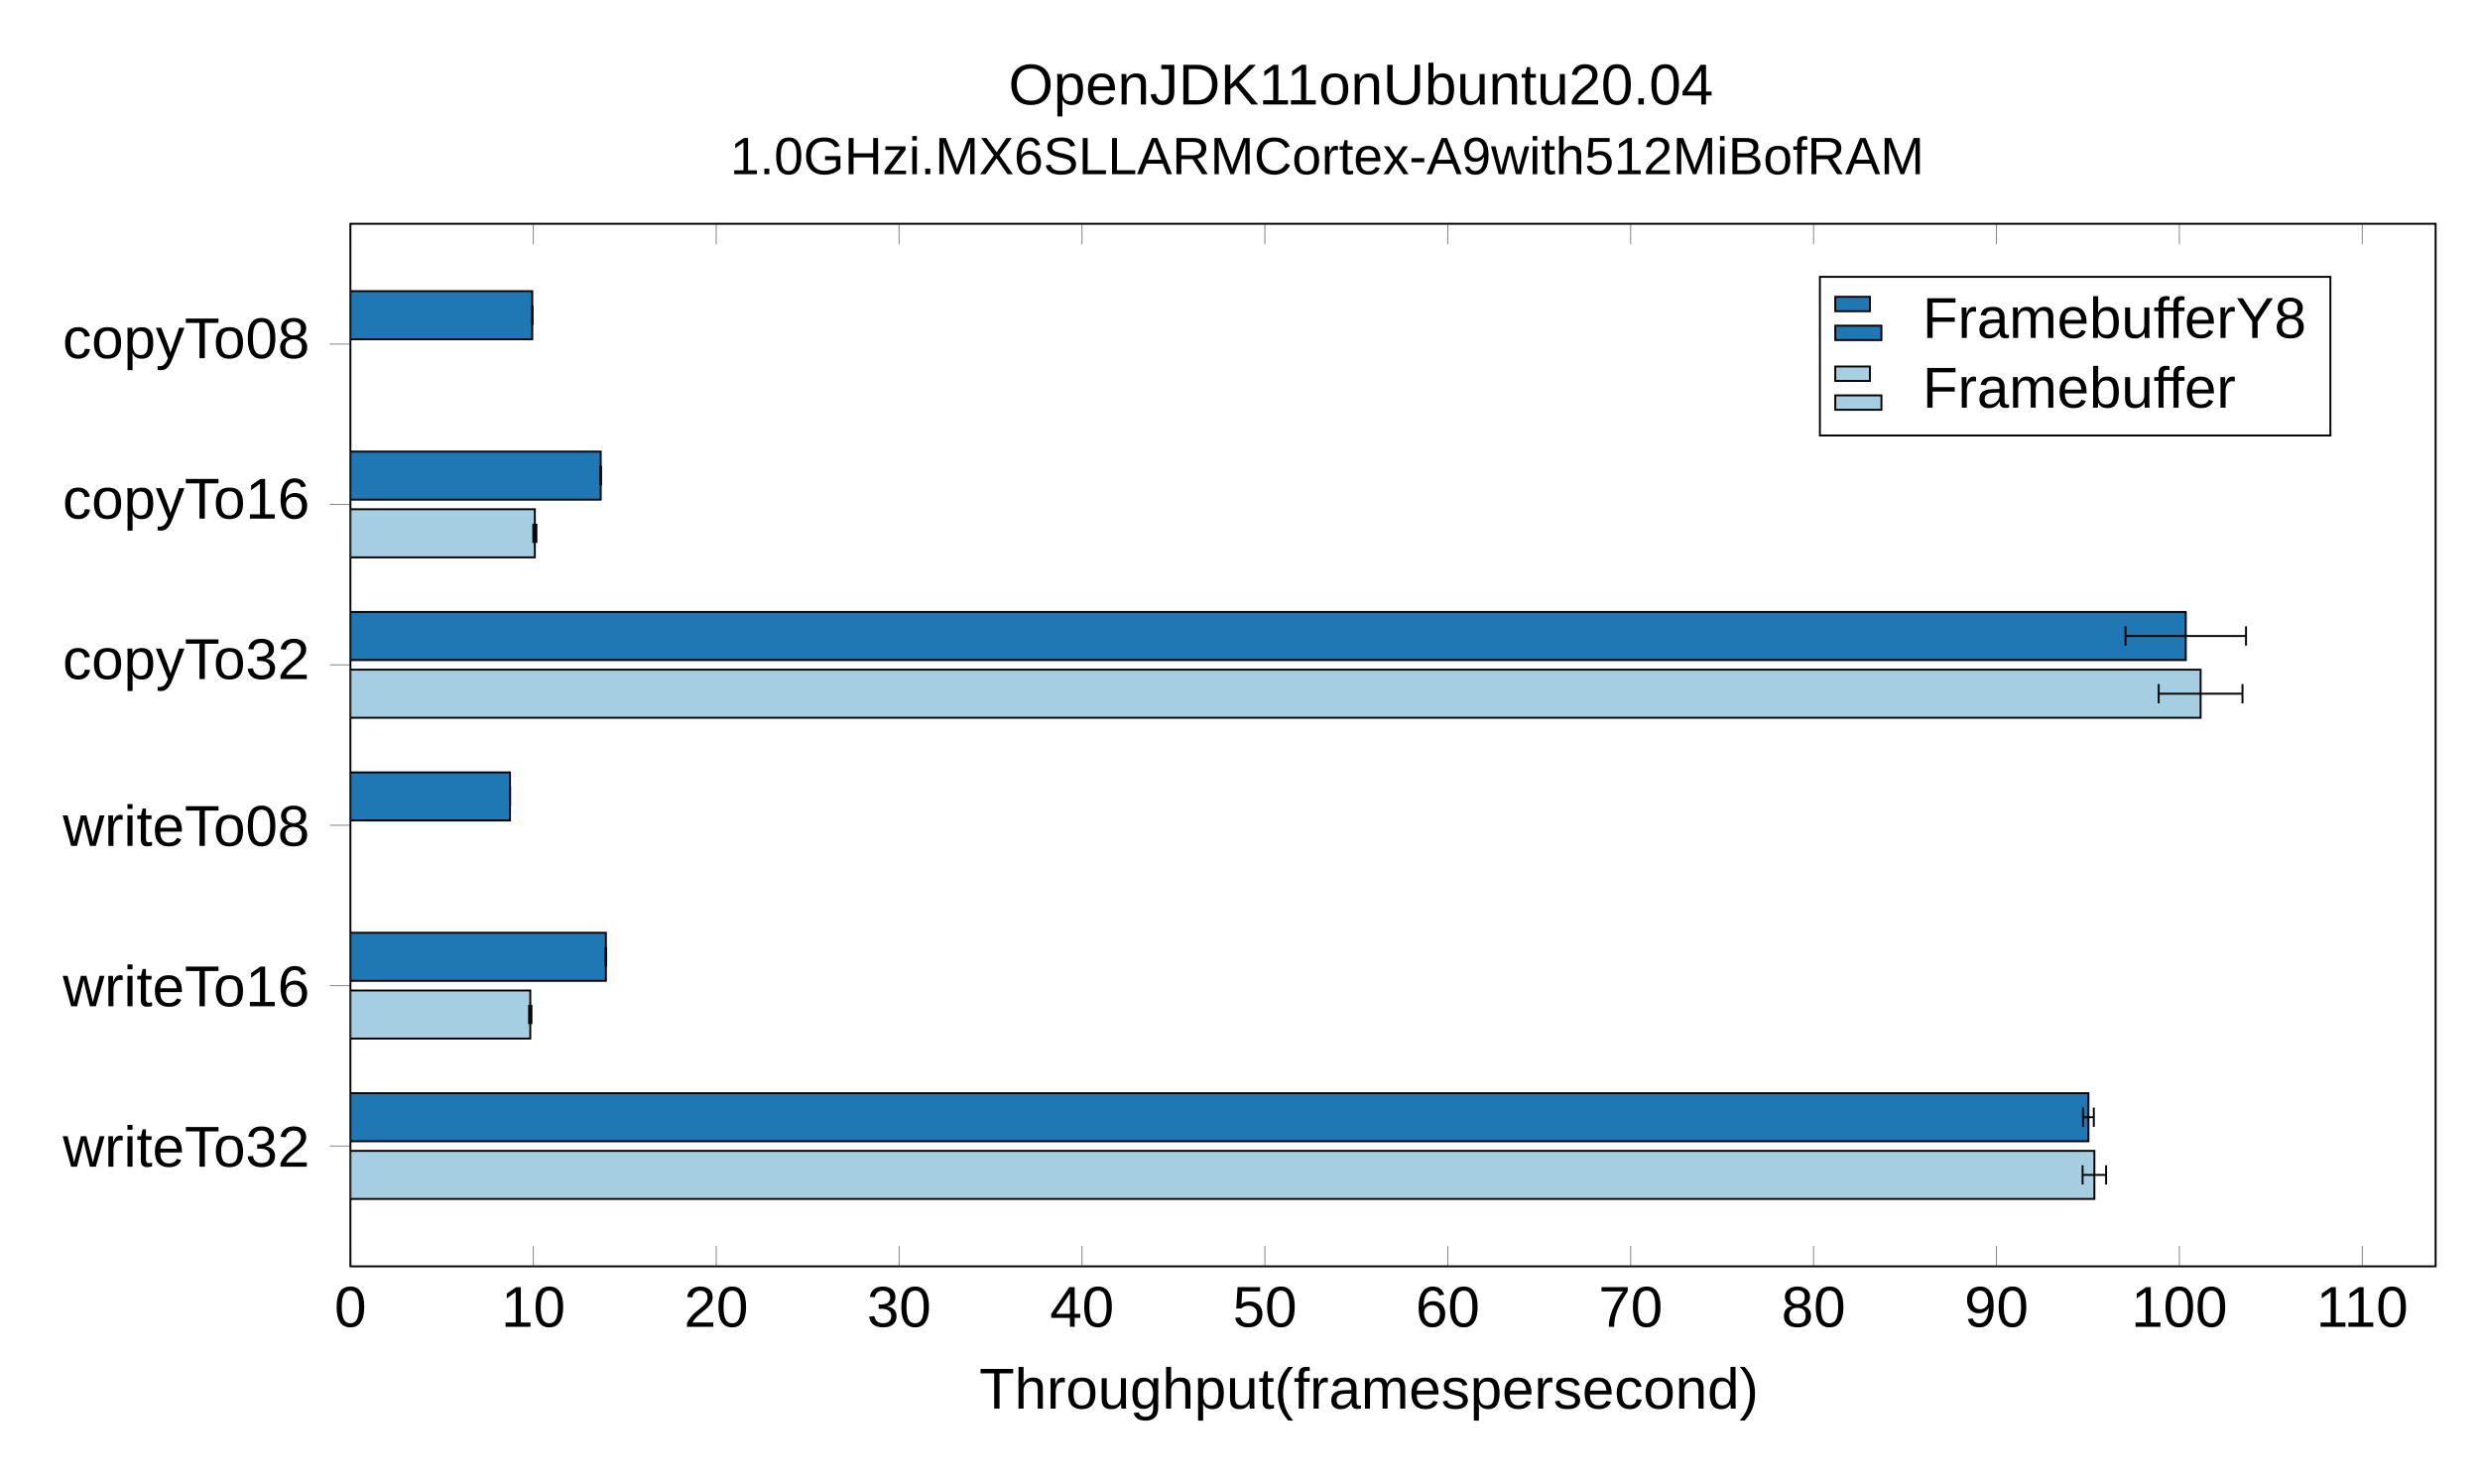
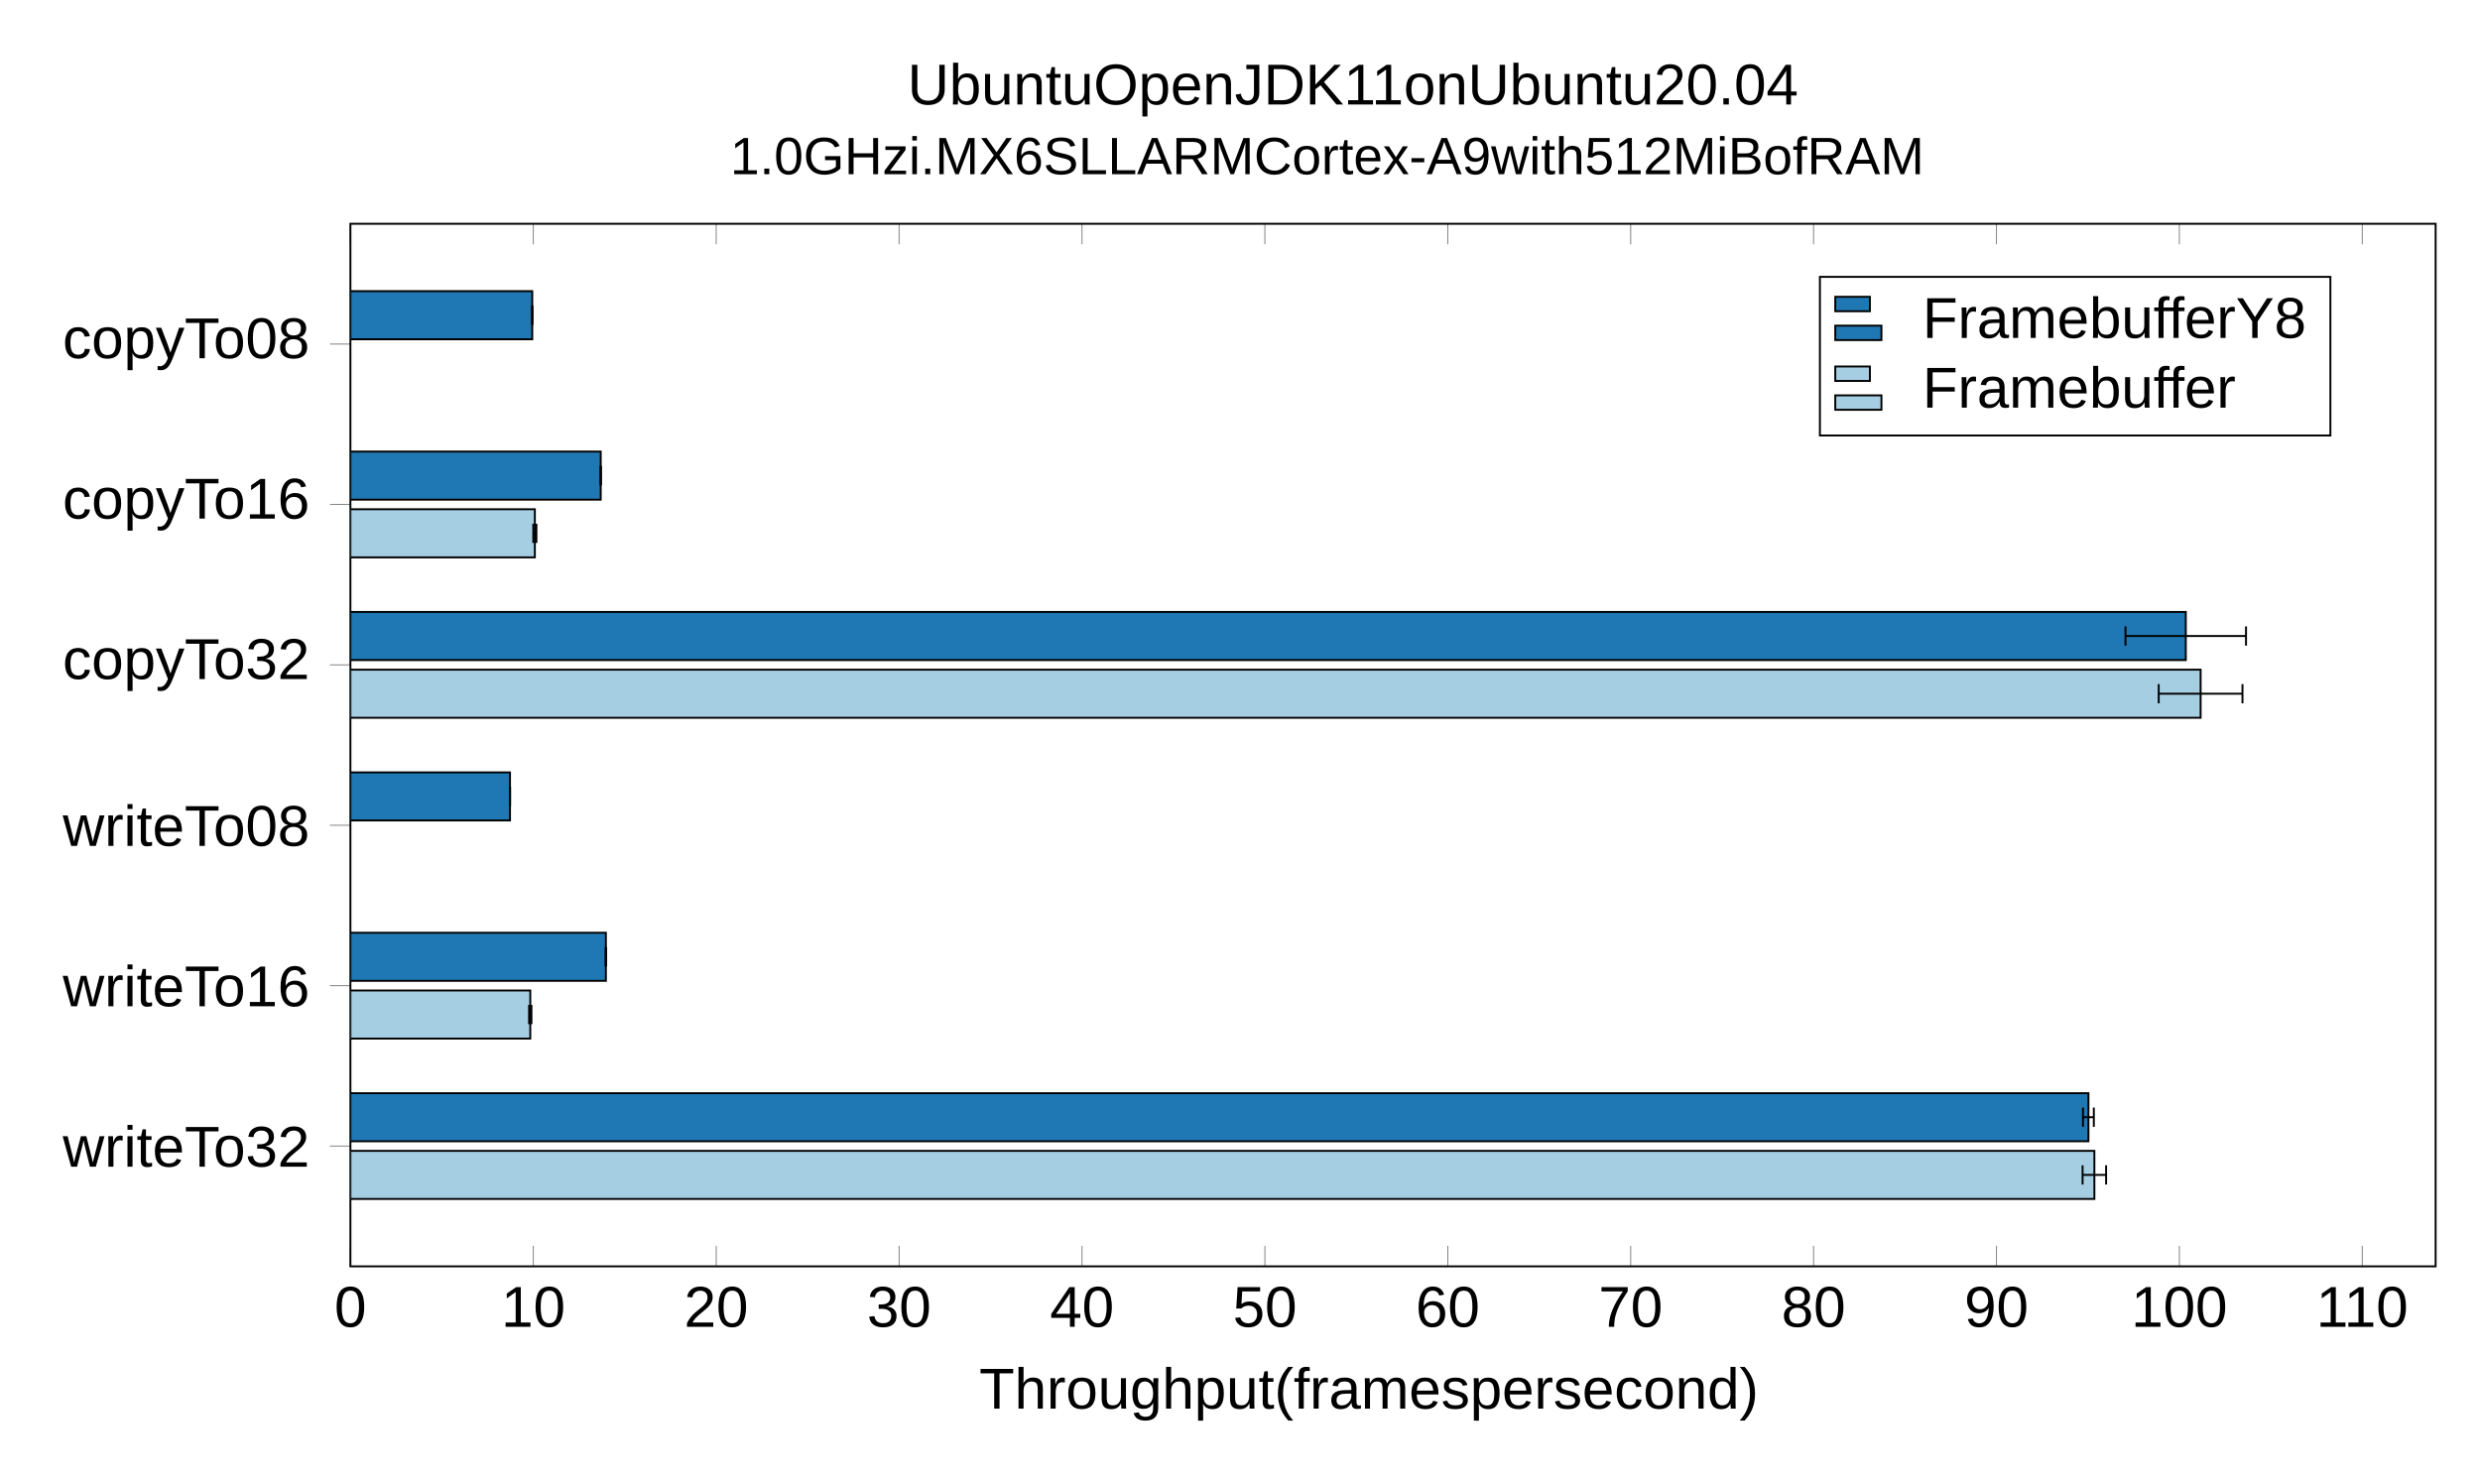
<svg xmlns="http://www.w3.org/2000/svg" height="409.741" viewBox="0 0 685.06 409.741" width="685.06">
  <clipPath id="a">
    <path d="m0 24.923h432.004v-216.003h-432.004z" />
  </clipPath>
  <g transform="matrix(1.333333 0 0 -1.333333 96.79733 95.044)">
    <path d="m0 24.923v-4.252m37.891 4.252v-4.252m37.891 4.252v-4.252m37.891 4.252v-4.252m37.891 4.252v-4.252m37.891 4.252v-4.252m37.891 4.252v-4.252m37.891 4.252v-4.252m37.891 4.252v-4.252m37.891 4.252v-4.252m37.891 4.252v-4.252m37.891 4.252v-4.252m-416.797-211.751v4.252m37.891-4.252v4.252m37.891-4.252v4.252m37.891-4.252v4.252m37.891-4.252v4.252m37.891-4.252v4.252m37.891-4.252v4.252m37.891-4.252v4.252m37.891-4.252v4.252m37.891-4.252v4.252m37.891-4.252v4.252m37.891-4.252v4.252" fill="none" stroke="#808080" stroke-miterlimit="10" stroke-width=".199" />
    <path d="m-4.252 0h4.252m-4.252-33.232h4.252m-4.252-33.232h4.252m-4.252-33.232h4.252m-4.252-33.232h4.252m-4.252-33.232h4.252" fill="none" stroke="#808080" stroke-miterlimit="10" stroke-width=".199" />
    <path d="m0 24.923v-216.003h432.004v216.003z" fill="none" stroke="#000" stroke-miterlimit="10" stroke-width=".399" />
    <g font-family="Arimo,Liberation Sans,Arial,sans-serif" font-size="11.955">
      <text transform="matrix(1 0 0 -1 -3.325 -203.609)">
        <tspan x="0" y="0">0</tspan>
      </text>
      <text transform="matrix(1 0 0 -1 31.241 -203.609)">
        <tspan x="0 6.649" y="0">10</tspan>
      </text>
      <text transform="matrix(1 0 0 -1 69.131 -203.609)">
        <tspan x="0 6.649" y="0">20</tspan>
      </text>
      <text transform="matrix(1 0 0 -1 107.021 -203.609)">
        <tspan x="0 6.649" y="0">30</tspan>
      </text>
      <text transform="matrix(1 0 0 -1 144.911 -203.609)">
        <tspan x="0 6.649" y="0">40</tspan>
      </text>
      <text transform="matrix(1 0 0 -1 182.802 -203.609)">
        <tspan x="0 6.649" y="0">50</tspan>
      </text>
      <text transform="matrix(1 0 0 -1 220.692 -203.609)">
        <tspan x="0 6.649" y="0">60</tspan>
      </text>
      <text transform="matrix(1 0 0 -1 258.582 -203.609)">
        <tspan x="0 6.649" y="0">70</tspan>
      </text>
      <text transform="matrix(1 0 0 -1 296.472 -203.609)">
        <tspan x="0 6.649" y="0">80</tspan>
      </text>
      <text transform="matrix(1 0 0 -1 334.362 -203.609)">
        <tspan x="0 6.649" y="0">90</tspan>
      </text>
      <text transform="matrix(1 0 0 -1 368.928 -203.609)">
        <tspan x="0 6.649 13.299" y="0">100</tspan>
      </text>
      <text transform="matrix(1 0 0 -1 407.262 -203.609)">
        <tspan x="0 5.765 12.414" y="0">110</tspan>
      </text>
      <text transform="matrix(1 0 0 -1 -59.613 -2.933)">
        <tspan x="0 5.978 12.627 19.277 25.254 31.241 37.879 44.528" y="0">copyTo08</tspan>
      </text>
      <text transform="matrix(1 0 0 -1 -59.613 -36.165)">
        <tspan x="0 5.978 12.627 19.277 25.254 31.241 37.879 44.528" y="0">copyTo16</tspan>
      </text>
      <text transform="matrix(1 0 0 -1 -59.613 -69.396)">
        <tspan x="0 5.978 12.627 19.277 25.254 31.241 37.879 44.528" y="0">copyTo32</tspan>
      </text>
      <text transform="matrix(1 0 0 -1 -59.602 -103.966)">
        <tspan x="0 8.634 12.615 15.272 18.593 25.242 31.229 37.879 44.528" y="0">writeTo08</tspan>
      </text>
      <text transform="matrix(1 0 0 -1 -59.602 -137.198)">
        <tspan x="0 8.634 12.615 15.272 18.593 25.242 31.229 37.879 44.528" y="0">writeTo16</tspan>
      </text>
      <text transform="matrix(1 0 0 -1 -59.602 -170.429)">
        <tspan x="0 8.634 12.615 15.272 18.593 25.242 31.229 37.879 44.528" y="0">writeTo32</tspan>
      </text>
    </g>
    <g clip-path="url(#a)" stroke="#000" stroke-miterlimit="10" stroke-width=".399">
      <path d="m0-44.191h38.209v9.963h-38.209zm0-33.232h383.317v9.963h-383.317zm0-66.463h37.262v9.963h-37.262zm0-33.232h361.306v9.963h-361.306z" fill="#a6cee3" />
      <path d="m38.209-39.209h.322" fill="#a6cee3" />
      <path d="m0 1.993v-3.985" fill="none" transform="translate(38.53 -39.209)" />
      <path d="m38.209-39.209h-.322" fill="#a6cee3" />
      <path d="m0 1.993v-3.985" fill="none" transform="matrix(-1 0 0 -1 37.886 -39.208)" />
      <path d="m383.317-72.441h8.677" fill="#a6cee3" />
      <path d="m0 1.993v-3.985" fill="none" transform="translate(391.988 -72.44)" />
      <path d="m383.317-72.441h-8.677" fill="#a6cee3" />
      <path d="m0 1.993v-3.985" fill="none" transform="matrix(-1 0 0 -1 374.635 -72.439)" />
      <path d="m37.262-138.904h.242" fill="#a6cee3" />
      <path d="m0 1.993v-3.985" fill="none" transform="translate(37.503 -138.902)" />
      <path d="m37.262-138.904h-.242" fill="#a6cee3" />
      <path d="m0 1.993v-3.985" fill="none" transform="matrix(-1 0 0 -1 37.018 -138.903)" />
      <path d="m361.306-172.135h2.436" fill="#a6cee3" />
      <path d="m0 1.993v-3.985" fill="none" transform="translate(363.738 -172.133)" />
      <path d="m361.306-172.135h-2.436" fill="#a6cee3" />
      <path d="m0 1.993v-3.985" fill="none" transform="matrix(-1 0 0 -1 358.865 -172.134)" />
      <path d="m0 .996h37.671v9.963h-37.671zm0-33.232h51.857v9.963h-51.857zm0-33.232h380.244v9.963h-380.244zm0-33.232h33.06v9.963h-33.06zm0-33.232h52.926v9.963h-52.926zm0-33.232h360.075v9.963h-360.075z" fill="#1f78b4" />
      <path d="m37.671 5.978h.03" fill="#1f78b4" />
      <path d="m0 1.993v-3.985" fill="none" transform="translate(37.7 5.978)" />
      <path d="m37.671 5.978h-.03" fill="#1f78b4" />
      <path d="m0 1.993v-3.985" fill="none" transform="matrix(-1 0 0 -1 37.64 5.977)" />
      <path d="m51.857-27.254h.042" fill="#1f78b4" />
      <path d="m0 1.993v-3.985" fill="none" transform="translate(51.898 -27.254)" />
      <path d="m51.857-27.254h-.042" fill="#1f78b4" />
      <path d="m0 1.993v-3.985" fill="none" transform="matrix(-1 0 0 -1 51.815 -27.253)" />
      <path d="m380.244-60.485h12.485" fill="#1f78b4" />
      <path d="m0 1.993v-3.985" fill="none" transform="translate(392.723 -60.485)" />
      <path d="m380.244-60.485h-12.485" fill="#1f78b4" />
      <path d="m0 1.993v-3.985" fill="none" transform="matrix(-1 0 0 -1 367.754 -60.484)" />
      <path d="m33.06-93.717h.023" fill="#1f78b4" />
      <path d="m0 1.993v-3.985" fill="none" transform="translate(33.082 -93.716)" />
      <path d="m33.06-93.717h-.023" fill="#1f78b4" />
      <path d="m0 1.993v-3.985" fill="none" transform="matrix(-1 0 0 -1 33.036 -93.715)" />
      <path d="m52.926-126.948h.061" fill="#1f78b4" />
      <path d="m0 1.993v-3.985" fill="none" transform="translate(52.985 -126.947)" />
      <path d="m52.926-126.948h-.061" fill="#1f78b4" />
      <path d="m0 1.993v-3.985" fill="none" transform="matrix(-1 0 0 -1 52.864 -126.946)" />
      <path d="m360.075-160.18h1.122" fill="#1f78b4" />
      <path d="m0 1.993v-3.985" fill="none" transform="translate(361.191 -160.178)" />
      <path d="m360.075-160.18h-1.122" fill="#1f78b4" />
      <path d="m0 1.993v-3.985" fill="none" transform="matrix(-1 0 0 -1 358.948 -160.177)" />
    </g>
  </g>
  <g font-family="Arimo,Liberation Sans,Arial,sans-serif">
    <text font-size="11.955" transform="matrix(1.333333 0 0 1.333333 270.5013 389.12)">
      <tspan x="0 7.302 13.952 17.933 24.582 31.232 37.881 44.531 51.18 57.83 64.462 68.443 71.764 75.746 82.395 92.354 99.003 108.304 114.954 121.603 128.908 134.885 141.535 147.512 154.162 160.811 167.461" y="0">Throughput(framespersecond)</tspan>
    </text>
-     <text font-size="11.955" transform="matrix(1.333333 0 0 1.333333 278.6 28.86267)">
-       <tspan x="0 9.299 15.948 22.598 29.247 35.225 43.859 55.144 60.921 70.882 77.532 87.505 96.139 102.788 109.438 116.087 119.408 129.369 136.019 142.668 145.989 152.639" y="0">OpenJDK11onUbuntu20.04</tspan>
+     <text font-size="11.955" transform="matrix(1.333333 0 0 1.333333 250.6853 28.86267)">
+       <tspan x="0 8.634 15.283 21.933 28.582 31.904 41.865 51.163 57.813 64.462 71.112 77.089 85.723 97.021 102.798 112.747 119.396 129.369 138.003 144.653 151.302 157.952 161.273 171.246 177.895 184.545 187.866 194.515" y="0">UbuntuOpenJDK11onUbuntu20.04</tspan>
    </text>
    <text font-size="10.909" transform="matrix(1.333333 0 0 1.333333 201.7067 48.12401)">
      <tspan x="0 6.068 9.098 18.188 26.673 34.551 43.039 45.463 48.493 57.58 64.857 70.924 78.201 84.268 93.369 100.645 108.524 120.644 128.522 134.59 138.223 141.253 147.321 152.775 156.408 163.684 172.774 180.652 183.076 186.107 195.207 201.275 207.343 216.443 225.53 227.954 238.263 244.331 250.383 258.262 265.538" y="0">1.0GHzi.MX6SLLARMCortex-A9with512MiBofRAM</tspan>
    </text>
  </g>
  <path d="m304.442-18.945h105.761v32.868h-105.761z" fill="none" stroke="#000" stroke-miterlimit="10" stroke-width=".399" transform="matrix(1.333333 0 0 -1.333333 96.79733 95.044)" />
  <path d="m0-3.885h9.564v2.989h-9.564zm0 5.978h7.173v2.989h-7.173z" fill="#1f78b4" stroke="#000" stroke-miterlimit="10" stroke-width=".399" transform="matrix(1.333333 0 0 -1.333333 506.9653 88.76534)" />
  <text font-family="Arimo,Liberation Sans,Arial,sans-serif" font-size="11.955" transform="matrix(1.333333 0 0 1.333333 531.0613 93.34534)">
    <tspan x="0 7.302 11.283 17.933 27.891 34.541 41.19 47.84 50.946 54.267 60.916 64.897 72.872" y="0">FramebufferY8</tspan>
  </text>
  <path d="m0-3.885h9.564v2.989h-9.564zm0 5.978h7.173v2.989h-7.173z" fill="#a6cee3" stroke="#000" stroke-miterlimit="10" stroke-width=".399" transform="matrix(1.333333 0 0 -1.333333 506.9653 108.02)" />
  <text font-family="Arimo,Liberation Sans,Arial,sans-serif" font-size="11.955" transform="matrix(1.333333 0 0 1.333333 531.0613 112.6)">
    <tspan x="0 7.302 11.283 17.933 27.891 34.541 41.19 47.84 50.946 54.267 60.916" y="0">Framebuffer</tspan>
  </text>
</svg>
